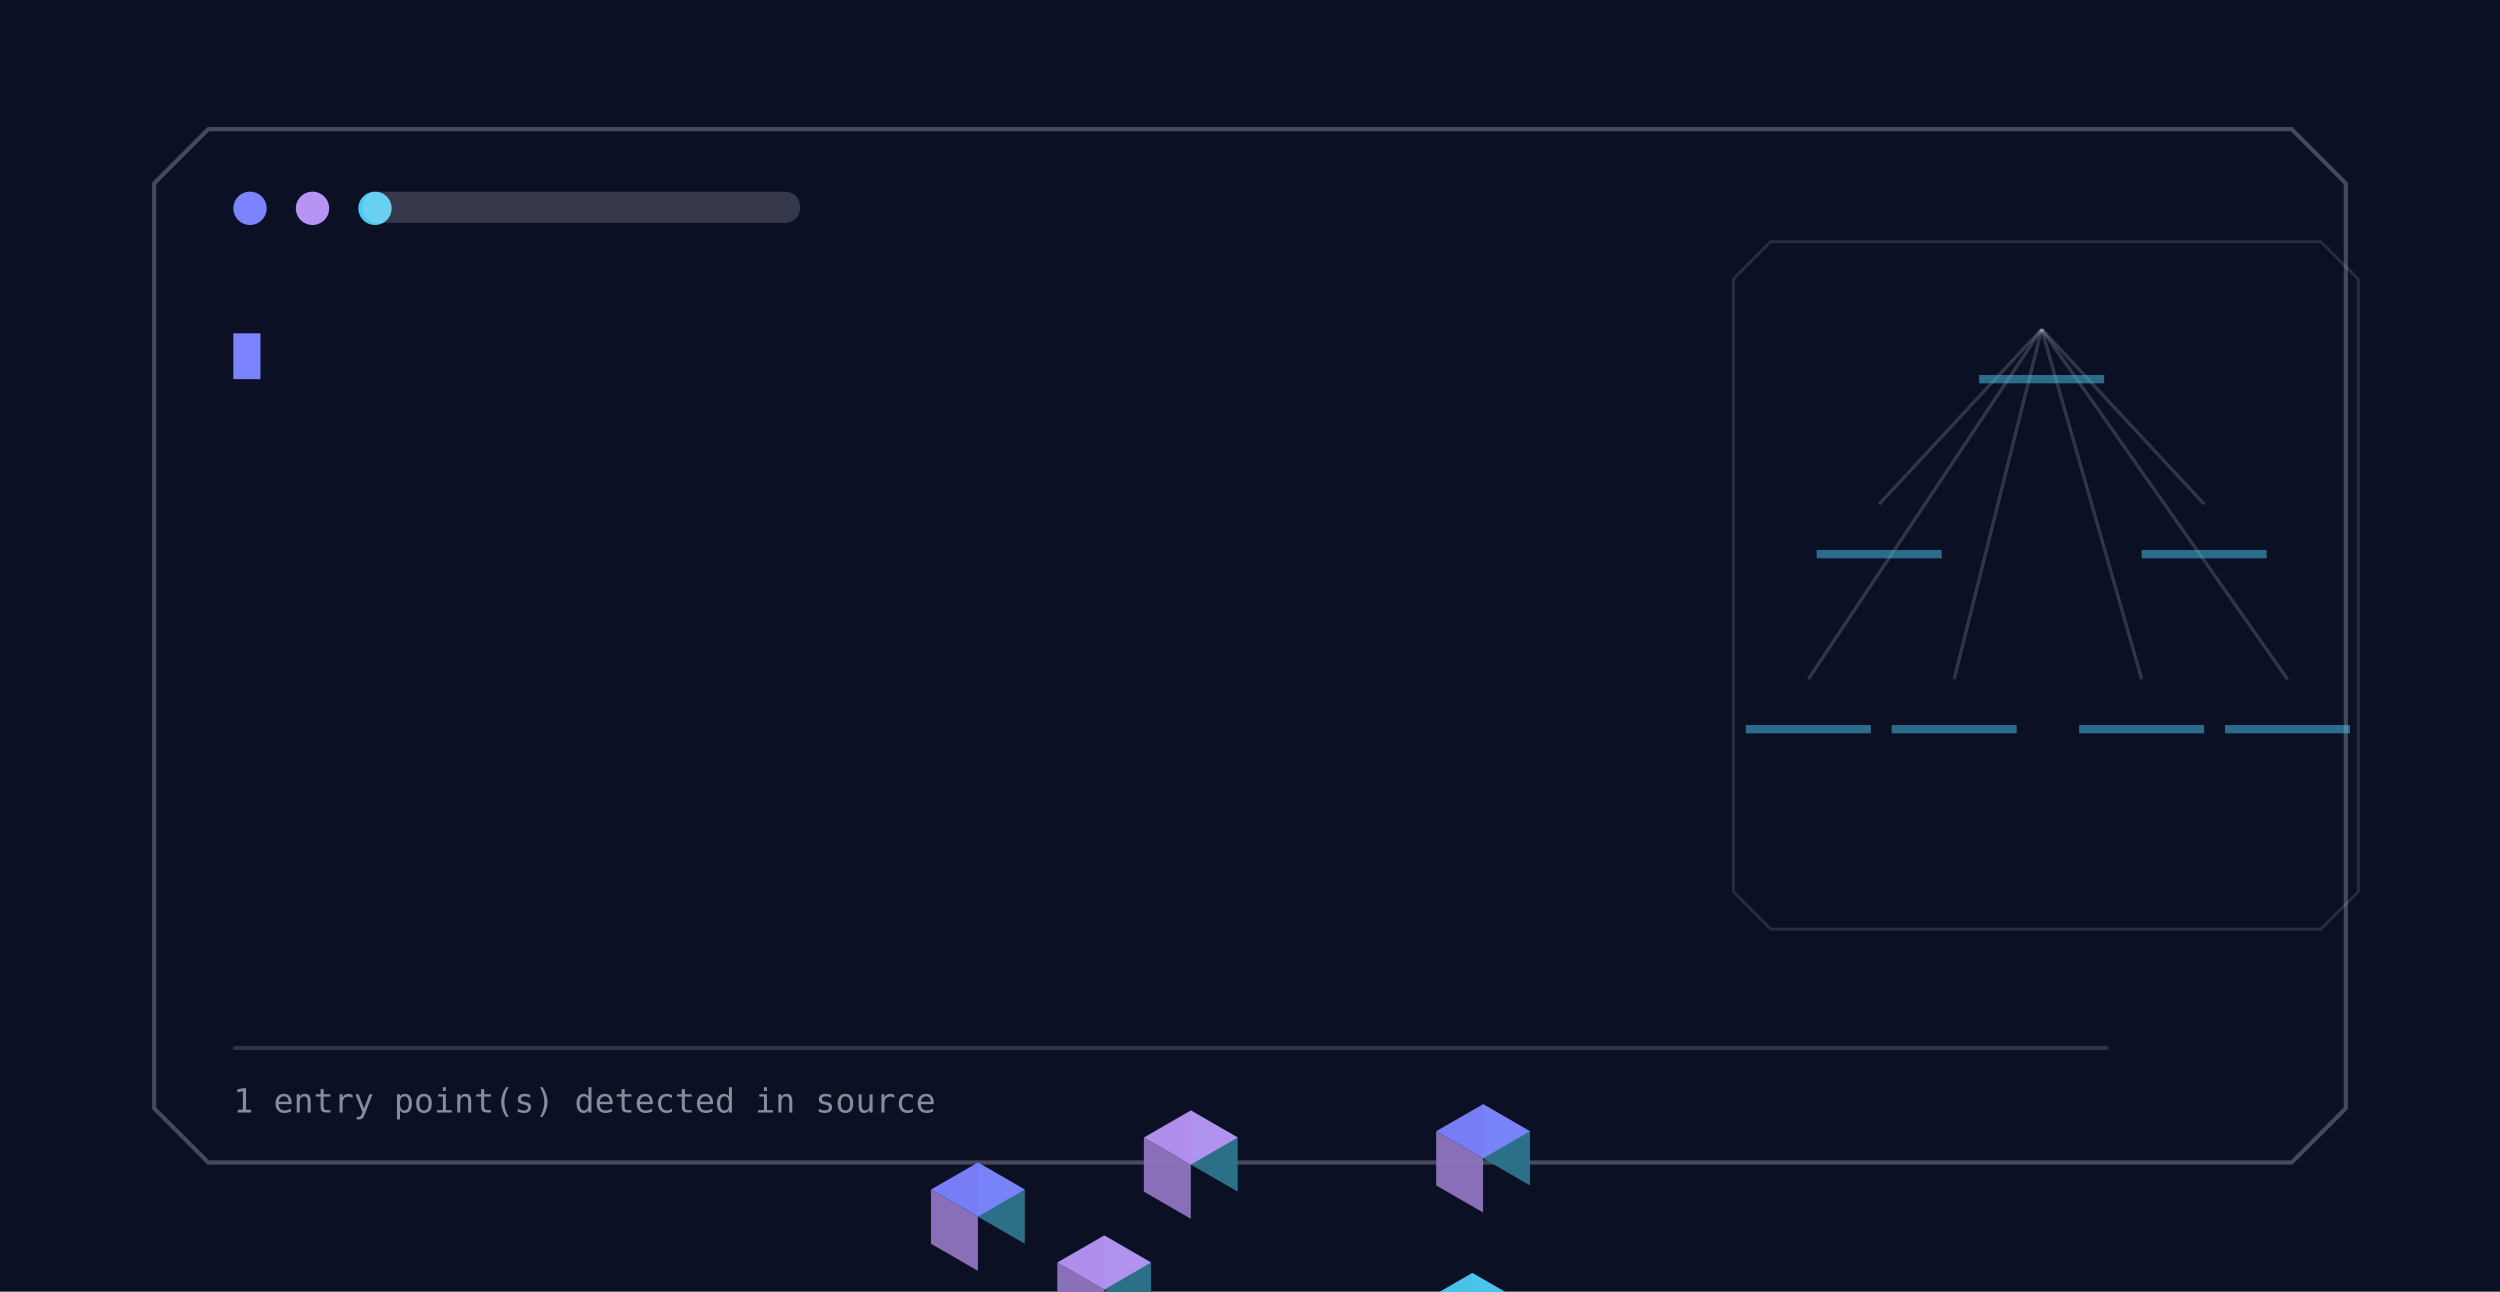
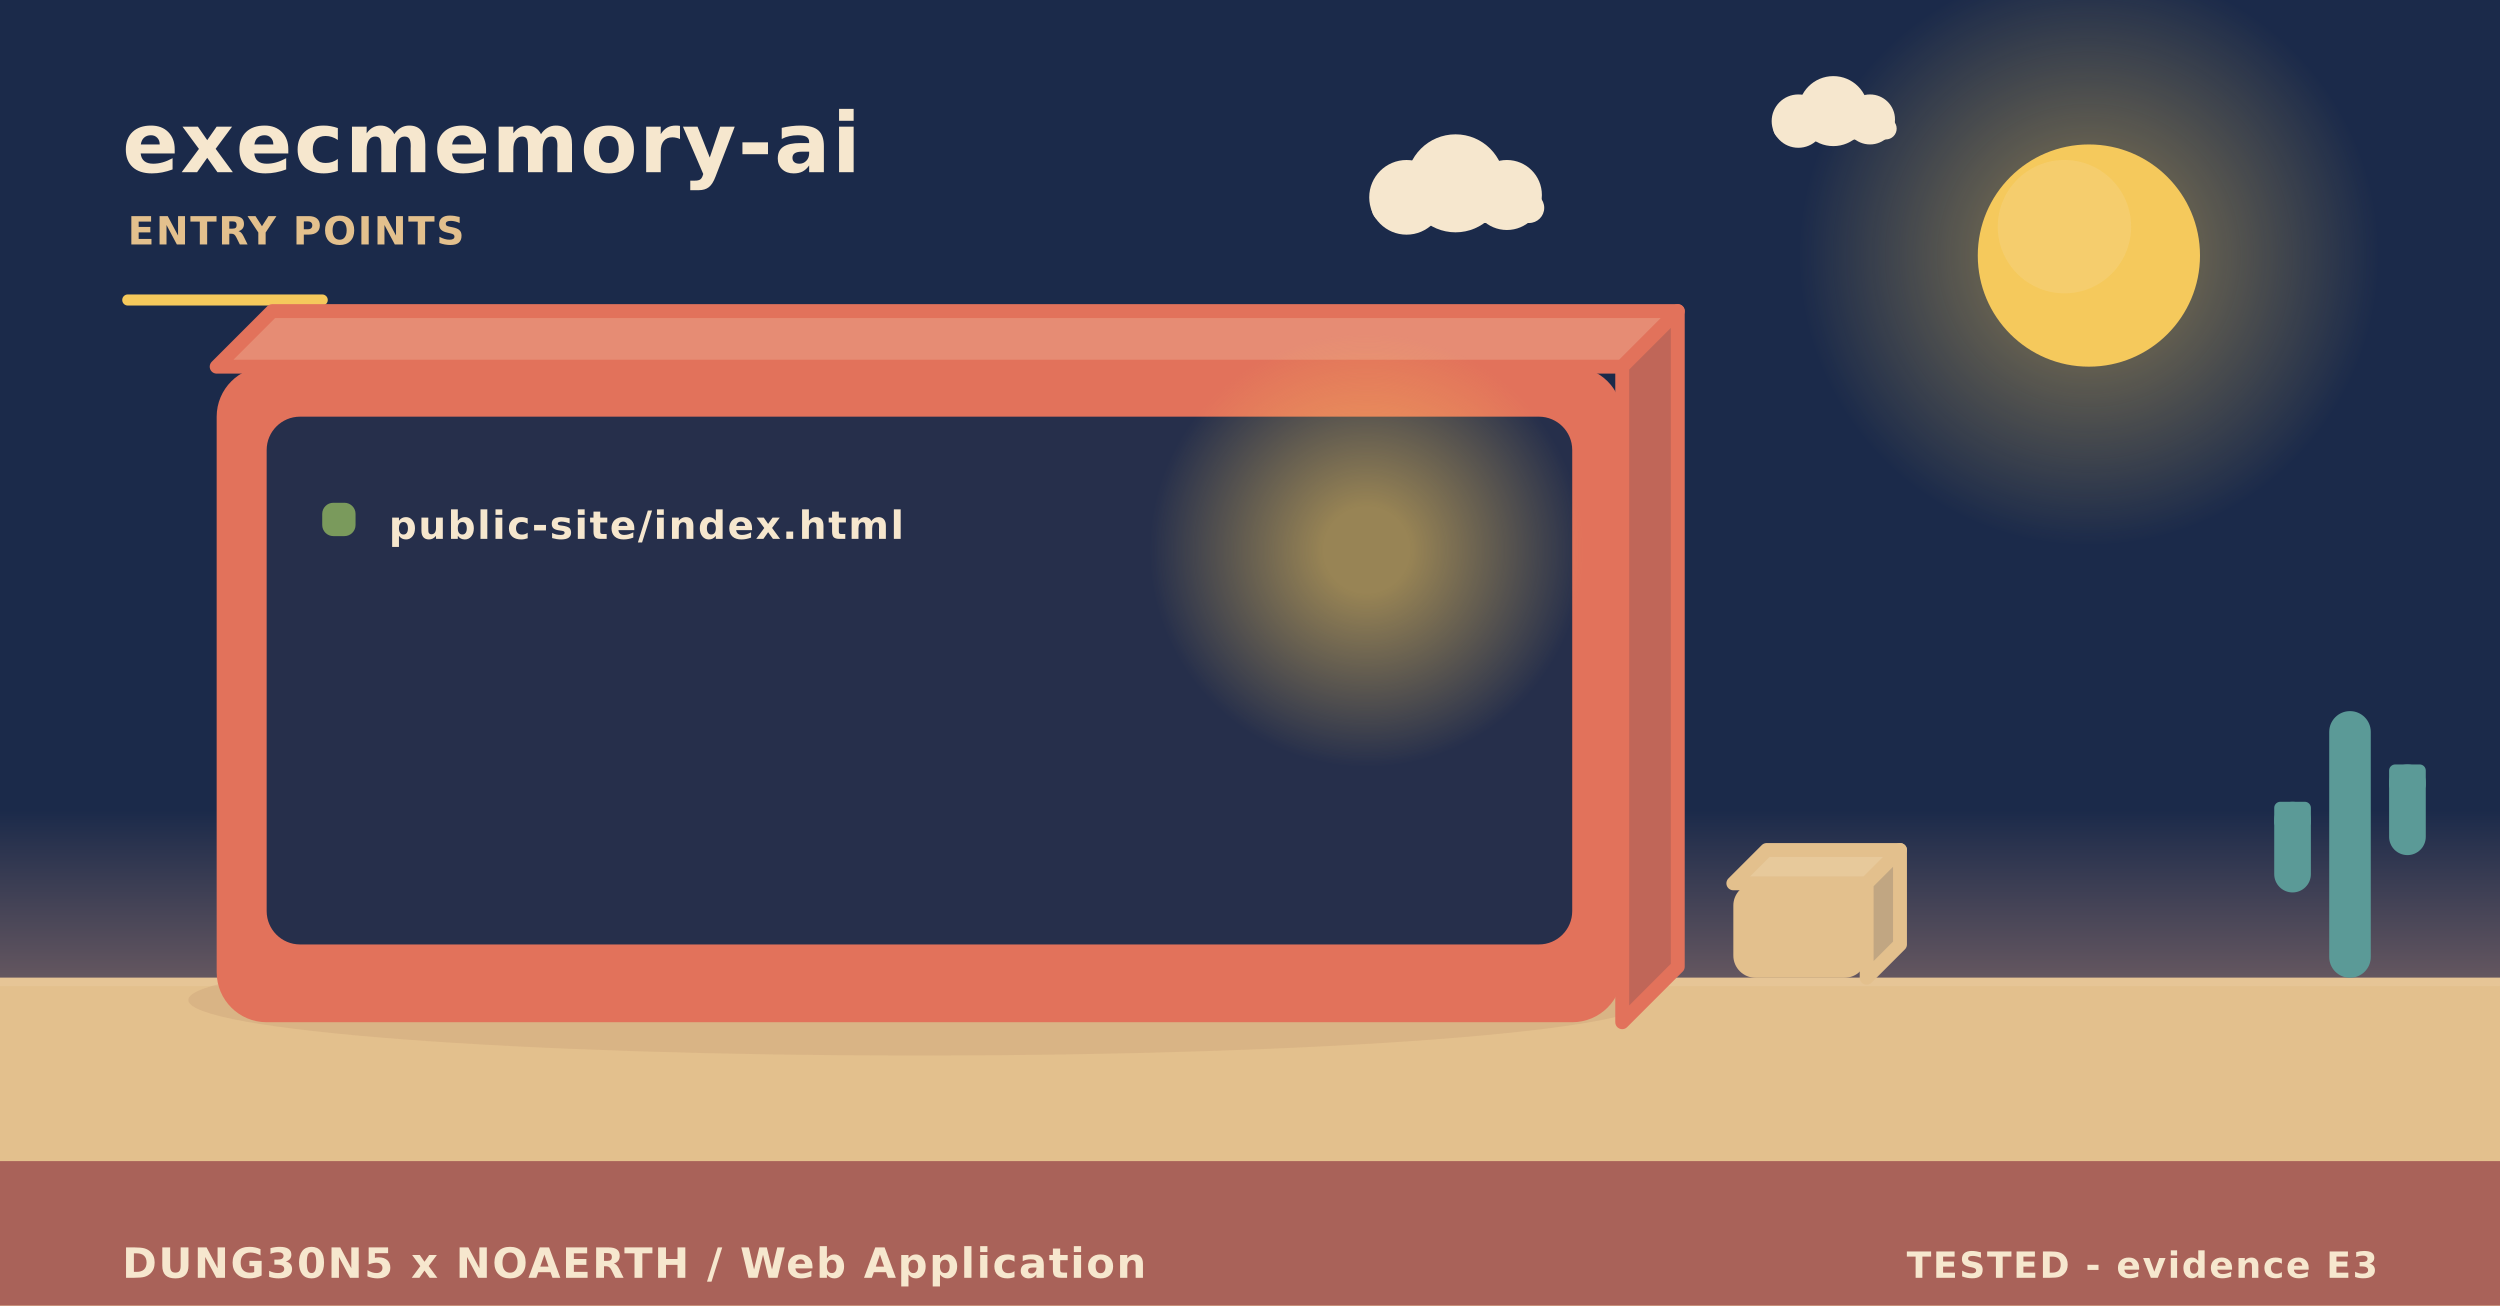
- <svg xmlns="http://www.w3.org/2000/svg" viewBox="0 0 1200 620" width="1200" height="620" role="img" aria-label="execmemory-ai command surface">
-   <rect width="1200" height="620" fill="#0c1024" />
-   <defs>
-     <linearGradient id="gt" x1="0" y1="0" x2="1" y2="1">
-       <stop offset="0%" stop-color="#7c83ff" />
-       <stop offset="100%" stop-color="#b794f4" />
-     </linearGradient>
-   </defs>
-   <path d="M100.00,62.00 H1100.00 L1126.00,88.00 V532.00 L1100.00,558.00 H100.00 L74.00,532.00 V88.00 Z" fill="none" stroke="rgba(238,240,251,0.300)" stroke-width="2.00" opacity="0.85" />
-   <circle cx="120.00" cy="100.00" r="8.00" fill="#7c83ff" opacity="1.00" />
-   <circle cx="150.00" cy="100.00" r="8.00" fill="#b794f4" opacity="1.00" />
-   <circle cx="180.00" cy="100.00" r="8.00" fill="#4cc9f0" opacity="1.00" />
-   <rect x="174.00" y="92.00" width="210.00" height="15.00" rx="7.00" fill="rgba(238,240,251,0.180)" opacity="1.00" />
-   <text x="112" y="148" font-family="ui-monospace,SFMono-Regular,Menlo,monospace" font-size="21" fill="rgba(238,240,251,0.800)" opacity="0">public-site/index.html<animate attributeName="opacity" values="0;1;1;0" dur="1.5s" begin="0.0s" repeatCount="indefinite" />
-   </text>
-   <rect x="112" y="160" width="13" height="22" fill="#7c83ff">
-     <animate attributeName="opacity" values="1;0;1" dur="1.05s" begin="0s" repeatCount="indefinite" />
-   </rect>
-   <path d="M850.00,116.00 H1114.00 L1132.00,134.00 V428.00 L1114.00,446.00 H850.00 L832.00,428.00 V134.00 Z" fill="none" stroke="rgba(238,240,251,0.180)" stroke-width="1.40" opacity="0.70" />
-   <line x1="980.00" y1="158.00" x2="902.00" y2="242.00" stroke="rgba(238,240,251,0.300)" stroke-width="1.60" opacity="0.55" />
-   <line x1="980.00" y1="158.00" x2="1058.00" y2="242.00" stroke="rgba(238,240,251,0.300)" stroke-width="1.60" opacity="0.55" />
-   <line x1="980.00" y1="158.00" x2="868.00" y2="326.00" stroke="rgba(238,240,251,0.300)" stroke-width="1.60" opacity="0.55" />
-   <line x1="980.00" y1="158.00" x2="938.00" y2="326.00" stroke="rgba(238,240,251,0.300)" stroke-width="1.60" opacity="0.55" />
-   <line x1="980.00" y1="158.00" x2="1028.00" y2="326.00" stroke="rgba(238,240,251,0.300)" stroke-width="1.60" opacity="0.55" />
-   <line x1="980.00" y1="158.00" x2="1098.00" y2="326.00" stroke="rgba(238,240,251,0.300)" stroke-width="1.60" opacity="0.55" />
-   <polygon points="711.87,556.00 734.39,569.00 734.39,543.00 711.87,530.00" fill="#2c758b" opacity="0.95" />
-   <polygon points="689.36,569.00 711.87,582.00 711.87,556.00 689.36,543.00" fill="#8f73be" opacity="0.95" />
-   <polygon points="711.87,530.00 734.39,543.00 711.87,556.00 689.36,543.00" fill="#7c83ff" opacity="0.95" />
+ <svg xmlns="http://www.w3.org/2000/svg" width="900" height="470" viewBox="0 0 900 470" role="img" aria-label="execmemory-ai - how it is operated">
+   <linearGradient id="skyt" x1="0" y1="0" x2="0" y2="1">
+     <stop offset="0" stop-color="#1b2a4a" />
+     <stop offset="0.62" stop-color="#1b2a4a" />
+     <stop offset="1" stop-color="#f3ad8a" />
+   </linearGradient>
+   <rect width="900" height="470" fill="url(#skyt)" />
+   <radialGradient id="sunt">
+     <stop offset="0.35" stop-color="#f5c95c" stop-opacity="0.34" />
+     <stop offset="1" stop-color="#f5c95c" stop-opacity="0" />
+   </radialGradient>
+   <circle cx="752" cy="92" r="104" fill="url(#sunt)" />
+   <circle cx="752" cy="92" r="40" fill="#f5c95c" />
+   <circle cx="743.2" cy="81.6" r="24" fill="#f5d27e" opacity="0.5" />
  <g>
-     <rect x="950.00" y="180.00" width="60.00" height="4.00" rx="0.00" fill="rgba(76,201,240,0.500)" opacity="1.00" />
-     <animate attributeName="opacity" values="0.25;1.0;0.25" dur="10.5s" begin="0.0s" repeatCount="indefinite" />
+     <circle cx="524" cy="66" r="17.64" fill="#f6e7ce" />
+     <circle cx="506.36" cy="71.04" r="13.44" fill="#f6e7ce" />
+     <circle cx="542.48" cy="70.2" r="12.6" fill="#f6e7ce" />
+     <rect x="493.76" y="69.36" width="62.16" height="10.92" rx="5.46" fill="#f6e7ce" />
+     <animateTransform attributeName="transform" type="translate" values="0 0;24 0;0 0" dur="36s" begin="0s" repeatCount="indefinite" />
  </g>
-   <polygon points="571.58,559.00 594.09,572.00 594.09,546.00 571.58,533.00" fill="#2c758b" opacity="0.95" />
-   <polygon points="549.06,572.00 571.58,585.00 571.58,559.00 549.06,546.00" fill="#8f73be" opacity="0.95" />
-   <polygon points="571.58,533.00 594.09,546.00 571.58,559.00 549.06,546.00" fill="#b794f4" opacity="0.95" />
  <g>
-     <rect x="872.00" y="264.00" width="60.00" height="4.00" rx="0.00" fill="rgba(76,201,240,0.500)" opacity="1.00" />
-     <animate attributeName="opacity" values="0.25;1.0;0.25" dur="10.5s" begin="0.4s" repeatCount="indefinite" />
+     <circle cx="660" cy="40" r="12.6" fill="#f6e7ce" />
+     <circle cx="647.4" cy="43.6" r="9.6" fill="#f6e7ce" />
+     <circle cx="673.2" cy="43" r="9" fill="#f6e7ce" />
+     <rect x="638.4" y="42.4" width="44.4" height="7.8" rx="3.9" fill="#f6e7ce" />
+     <animateTransform attributeName="transform" type="translate" values="0 0;-18 0;0 0" dur="46s" begin="3s" repeatCount="indefinite" />
  </g>
-   <polygon points="706.68,637.00 729.19,650.00 729.19,624.00 706.68,611.00" fill="#2c758b" opacity="0.95" />
-   <polygon points="684.16,650.00 706.68,663.00 706.68,637.00 684.16,624.00" fill="#8f73be" opacity="0.95" />
-   <polygon points="706.68,611.00 729.19,624.00 706.68,637.00 684.16,624.00" fill="#4cc9f0" opacity="0.95" />
+   <rect x="0" y="352" width="900" height="118" fill="#e3c08d" />
+   <rect x="0" y="352" width="900" height="3" fill="#e6c596" />
+   <text x="44" y="62" font-family="Verdana,DejaVu Sans,sans-serif" font-size="30" font-weight="700" letter-spacing="0.6" fill="#f6e7ce" text-anchor="start">execmemory-ai</text>
+   <text x="46" y="88" font-family="Verdana,DejaVu Sans,sans-serif" font-size="14" font-weight="700" letter-spacing="0.6" fill="#e3c08d" text-anchor="start">ENTRY POINTS</text>
+   <rect x="44" y="106" width="74" height="4" rx="2" fill="#f5c95c" />
+   <ellipse cx="331" cy="360" rx="263.2" ry="20" fill="rgba(138,90,68,0.11)" />
+   <path d="M78,132 L584,132 L604,112 L98,112 Z" fill="#e68c74" stroke="#e2725b" stroke-width="5" stroke-linejoin="round" />
+   <path d="M584,132 L604,112 L604,348 L584,368 Z" fill="#c06658" stroke="#e2725b" stroke-width="5" stroke-linejoin="round" />
+   <rect x="78" y="132" width="506" height="236" rx="18" fill="#e2725b" />
+   <rect x="96" y="150" width="470" height="190" rx="12" fill="#1b2a4a" opacity="0.94" />
+   <radialGradient id="lamp66183">
+     <stop offset="0.2" stop-color="#f5c95c" stop-opacity="0.55" />
+     <stop offset="1" stop-color="#f5c95c" stop-opacity="0" />
+   </radialGradient>
+   <circle cx="492" cy="198" r="78" fill="url(#lamp66183)" />
+   <rect x="116" y="181" width="12" height="12" rx="4" fill="#7a9a5c" />
  <g>
-     <rect x="1028.00" y="264.00" width="60.00" height="4.00" rx="0.00" fill="rgba(76,201,240,0.500)" opacity="1.00" />
-     <animate attributeName="opacity" values="0.25;1.0;0.25" dur="10.5s" begin="0.8s" repeatCount="indefinite" />
+     <text x="140" y="194" font-family="Verdana,DejaVu Sans,sans-serif" font-size="14" font-weight="700" letter-spacing="0.6" fill="#f6e7ce" text-anchor="start">public-site/index.html</text>
+     <animateTransform attributeName="transform" type="translate" values="0 10;0 0" dur="0.7s" begin="0.4s" fill="freeze" />
  </g>
-   <polygon points="469.39,584.00 491.90,597.00 491.90,571.00 469.39,558.00" fill="#2c758b" opacity="0.95" />
-   <polygon points="446.87,597.00 469.39,610.00 469.39,584.00 446.87,571.00" fill="#8f73be" opacity="0.95" />
-   <polygon points="469.39,558.00 491.90,571.00 469.39,584.00 446.87,571.00" fill="#7c83ff" opacity="0.95" />
-   <g>
-     <rect x="838.00" y="348.00" width="60.00" height="4.00" rx="0.00" fill="rgba(76,201,240,0.500)" opacity="1.00" />
-     <animate attributeName="opacity" values="0.25;1.0;0.25" dur="10.5s" begin="1.2s" repeatCount="indefinite" />
-   </g>
-   <polygon points="530.01,619.00 552.52,632.00 552.52,606.00 530.01,593.00" fill="#2c758b" opacity="0.95" />
-   <polygon points="507.49,632.00 530.01,645.00 530.01,619.00 507.49,606.00" fill="#8f73be" opacity="0.95" />
-   <polygon points="530.01,593.00 552.52,606.00 530.01,619.00 507.49,606.00" fill="#b794f4" opacity="0.95" />
-   <g>
-     <rect x="908.00" y="348.00" width="60.00" height="4.00" rx="0.00" fill="rgba(76,201,240,0.500)" opacity="1.00" />
-     <animate attributeName="opacity" values="0.25;1.0;0.25" dur="10.5s" begin="1.6s" repeatCount="indefinite" />
-   </g>
-   <polygon points="607.95,664.00 630.47,677.00 630.47,651.00 607.95,638.00" fill="#2c758b" opacity="0.95" />
-   <polygon points="585.43,677.00 607.95,690.00 607.95,664.00 585.43,651.00" fill="#8f73be" opacity="0.95" />
-   <polygon points="607.95,638.00 630.47,651.00 607.95,664.00 585.43,651.00" fill="#4cc9f0" opacity="0.95" />
-   <g>
-     <rect x="998.00" y="348.00" width="60.00" height="4.00" rx="0.00" fill="rgba(76,201,240,0.500)" opacity="1.00" />
-     <animate attributeName="opacity" values="0.25;1.0;0.25" dur="10.5s" begin="2.0s" repeatCount="indefinite" />
-   </g>
-   <polygon points="668.57,699.00 691.09,712.00 691.09,686.00 668.57,673.00" fill="#2c758b" opacity="0.95" />
-   <polygon points="646.05,712.00 668.57,725.00 668.57,699.00 646.05,686.00" fill="#8f73be" opacity="0.95" />
-   <polygon points="668.57,673.00 691.09,686.00 668.57,699.00 646.05,686.00" fill="#7c83ff" opacity="0.95" />
-   <g>
-     <rect x="1068.00" y="348.00" width="60.00" height="4.00" rx="0.00" fill="rgba(76,201,240,0.500)" opacity="1.00" />
-     <animate attributeName="opacity" values="0.25;1.0;0.25" dur="10.5s" begin="2.4s" repeatCount="indefinite" />
-   </g>
-   <rect x="112.00" y="502.00" width="900.00" height="2.00" rx="0.00" fill="rgba(238,240,251,0.160)" opacity="1.00" />
-   <text x="112" y="534" font-family="ui-monospace,Menlo,monospace" font-size="16" fill="rgba(238,240,251,0.550)">1 entry point(s) detected in source</text>
+   <path d="M624,318 L672,318 L684,306 L636,306 Z" fill="#e7c99b" stroke="#e3c08d" stroke-width="5" stroke-linejoin="round" />
+   <path d="M672,318 L684,306 L684,340 L672,352 Z" fill="#c1a682" stroke="#e3c08d" stroke-width="5" stroke-linejoin="round" />
+   <rect x="624" y="318" width="48" height="34" rx="8" fill="#e3c08d" />
+   <rect x="838.52" y="256" width="14.96" height="96" rx="7.48" fill="#5b9a97" />
+   <rect x="818.72" y="288.64" width="13.2" height="32.64" rx="6.6" fill="#5b9a97" />
+   <rect x="818.72" y="288.64" width="13.2" height="9.6" rx="2.2" fill="#5b9a97" />
+   <rect x="860.08" y="275.2" width="13.2" height="32.64" rx="6.6" fill="#5b9a97" />
+   <rect x="860.08" y="275.2" width="13.2" height="9.6" rx="2.2" fill="#5b9a97" />
+   <rect x="0" y="418" width="900" height="52" rx="0" fill="#a65c56" opacity="0.94" />
+   <text x="44" y="460" font-family="Verdana,DejaVu Sans,sans-serif" font-size="15" font-weight="700" letter-spacing="0.6" fill="#f6e7ce" text-anchor="start">DUNG30N5 x NOAERTH  /  Web Application</text>
+   <text x="856" y="460" font-family="Verdana,DejaVu Sans,sans-serif" font-size="13" font-weight="700" letter-spacing="0.6" fill="#f6e7ce" text-anchor="end">TESTED  -  evidence E3</text>
</svg>
